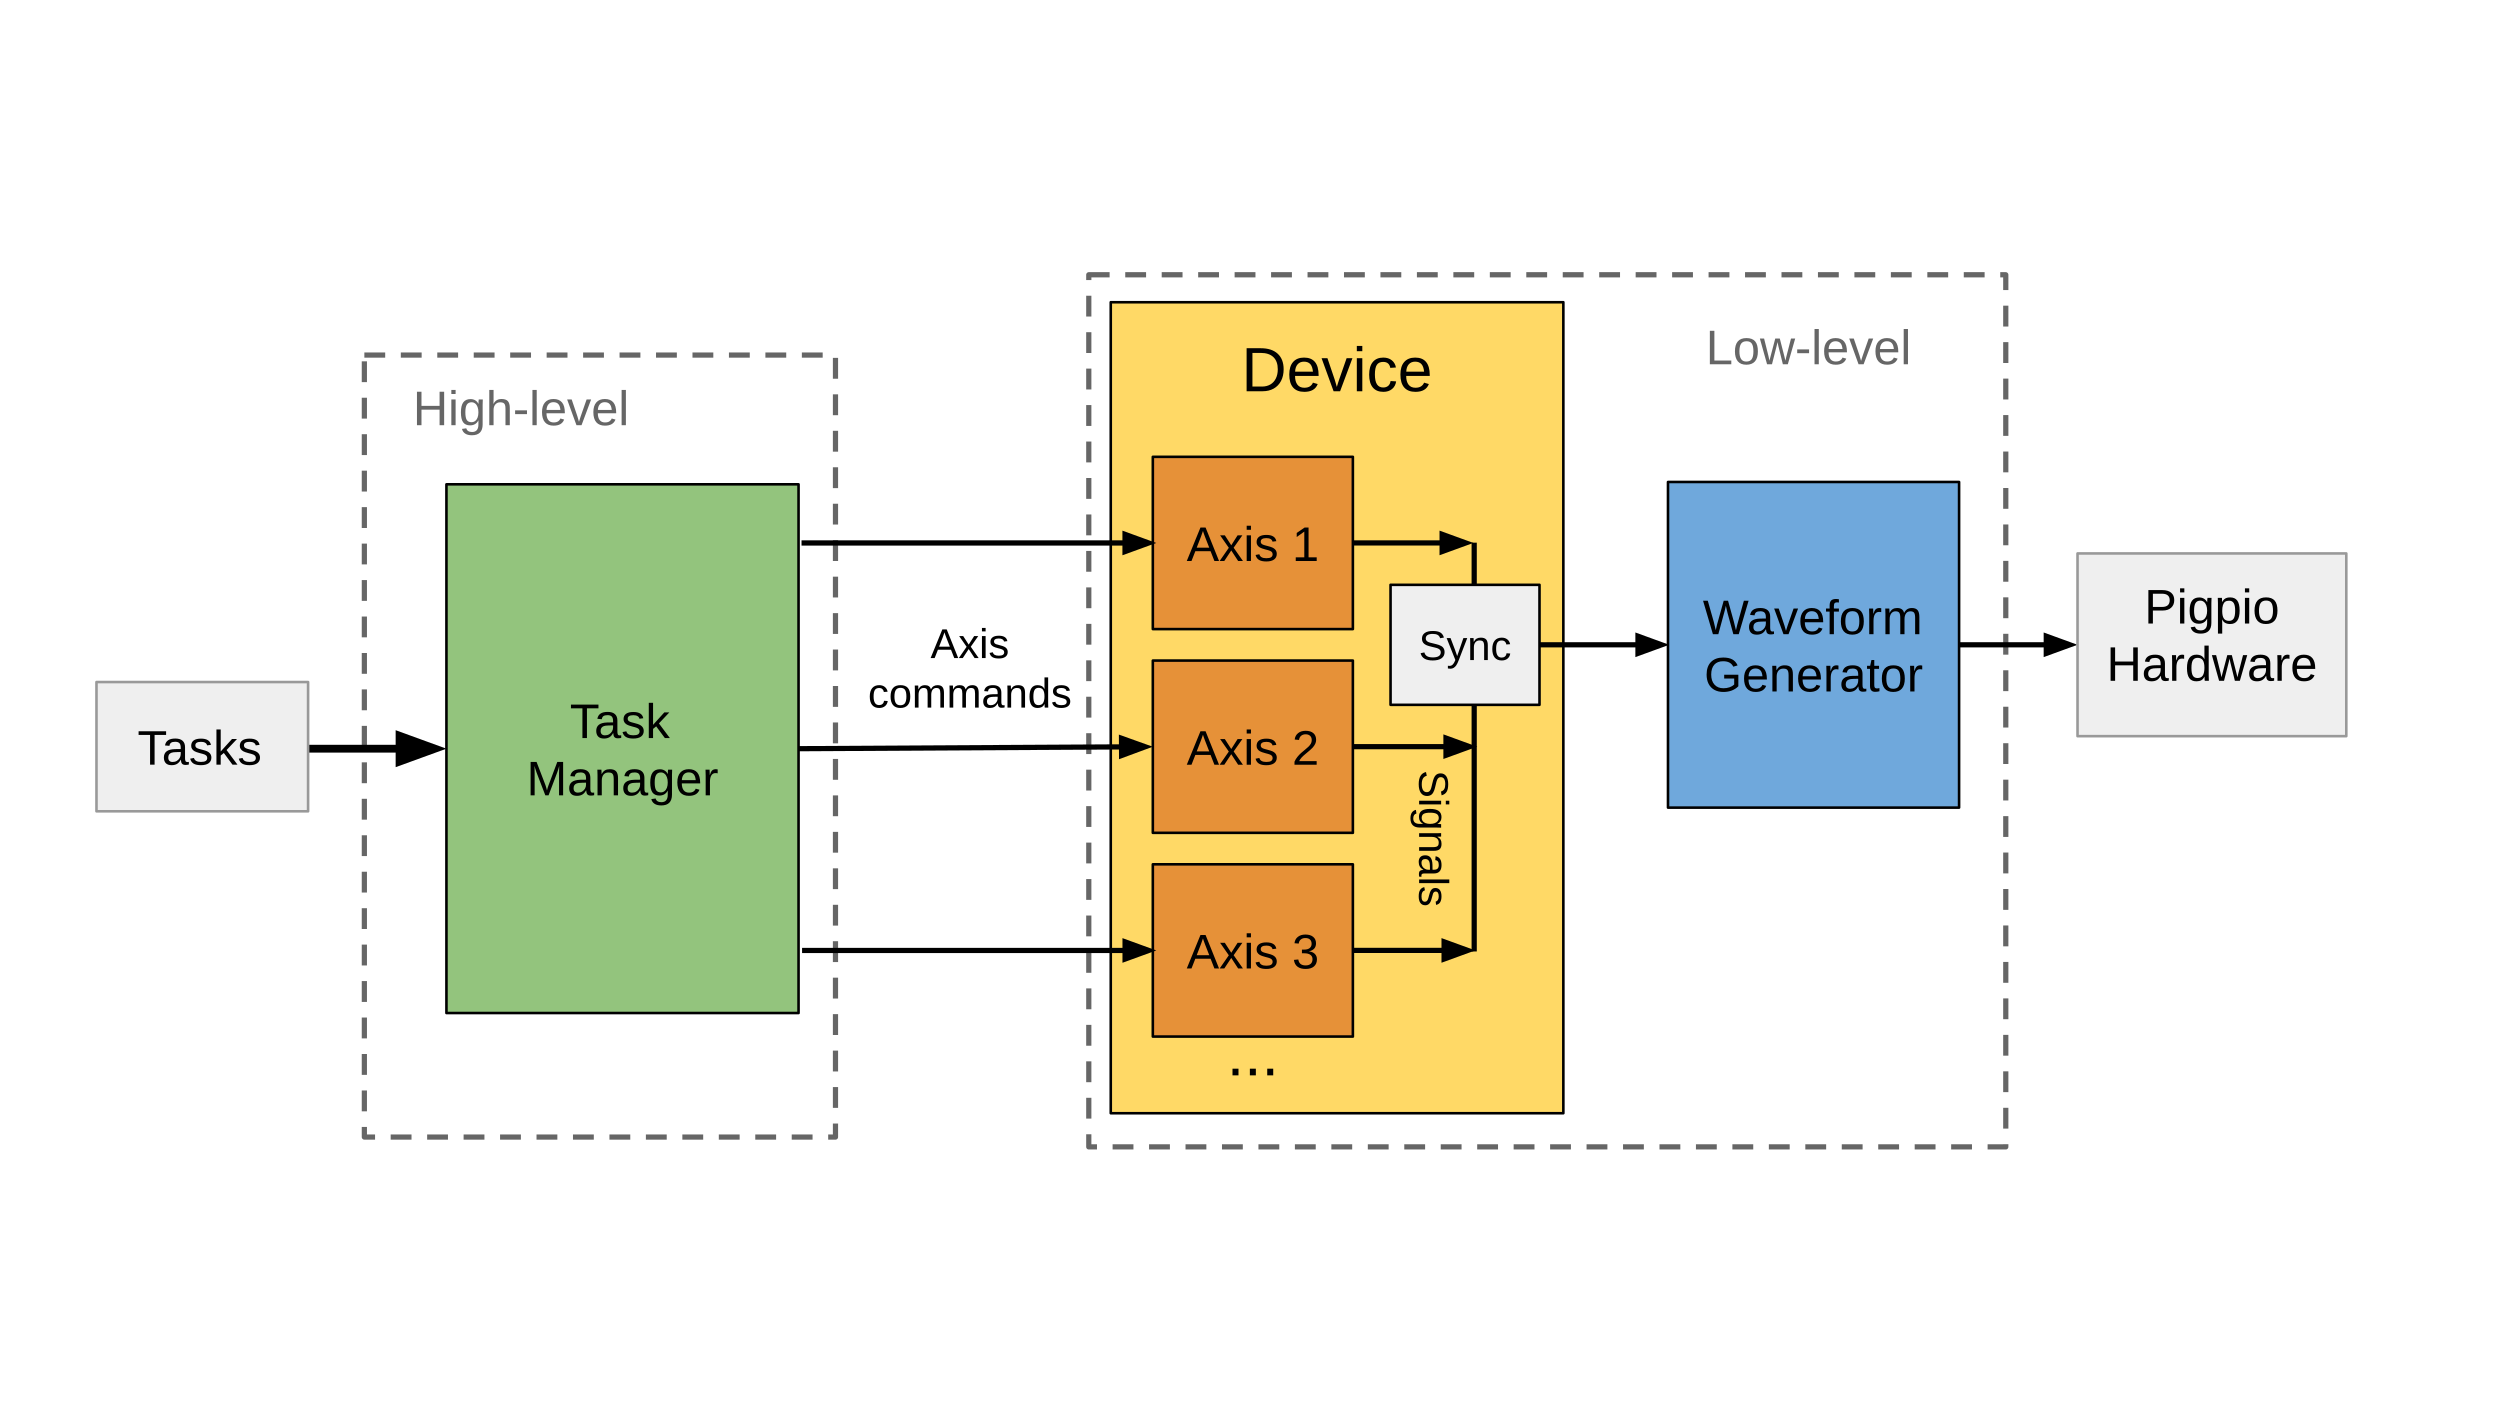
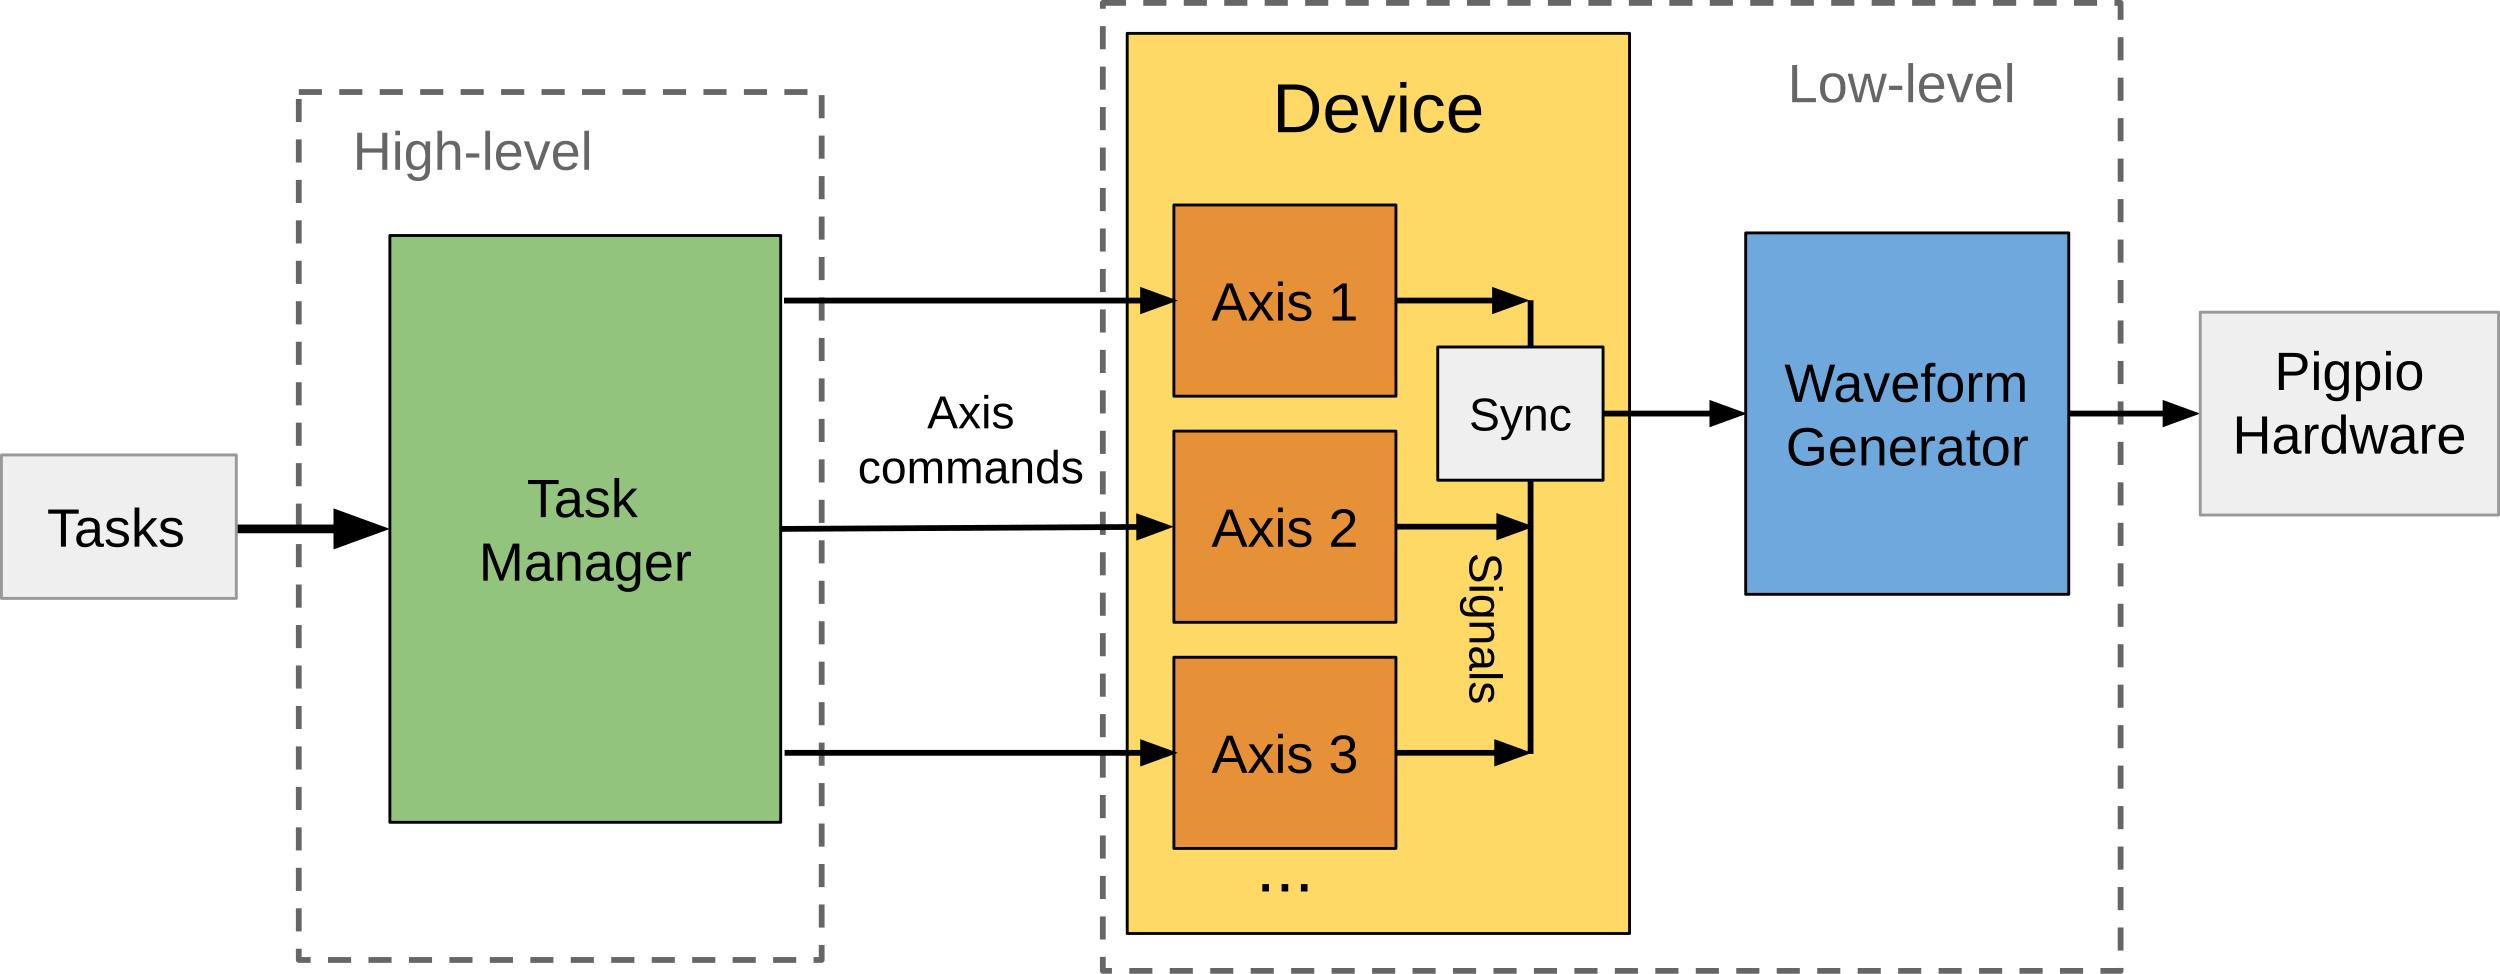
- <svg xmlns="http://www.w3.org/2000/svg" version="1.1" id="svg2" xml:space="preserve" width="960" height="540" viewBox="0 0 960 540">
+ <svg xmlns="http://www.w3.org/2000/svg" version="1.1" id="svg2" xml:space="preserve" width="864.934" height="336.897" viewBox="0 0 864.934 336.897">
  <defs id="defs6">
    <clipPath clipPathUnits="userSpaceOnUse" id="clipPath20">
      <path d="M 0,0 H 365760 V 205740 H 0 Z" id="path18" />
    </clipPath>
  </defs>
-   <g id="g10" transform="matrix(1.333333,0,0,-1.333333,0,540)">
+   <g id="g10" transform="matrix(1.333333,0,0,-1.333333,-36.54719,435.4907)">
    <g transform="matrix(0.0019685,0,0,-0.0019685,-4.570844,417.8128)" id="g28">
      <g id="g30">
        <g id="g32">
          <path d="m 55629,58457 h 68928 V 172865 H 55629 Z" style="fill:#000000;fill-opacity:0;fill-rule:evenodd;stroke:none" id="path34" />
        </g>
      </g>
      <path d="m 55629,58457 h 68928 V 172865 H 55629 Z" style="fill:none;stroke:#666666;stroke-width:762;stroke-linecap:butt;stroke-linejoin:round;stroke-miterlimit:8;stroke-dasharray:3048, 2286;stroke-dashoffset:0;stroke-opacity:1" id="path36" />
    </g>
    <g transform="matrix(0.0019685,0,0,-0.0019685,-4.570844,417.8128)" id="g38">
      <g id="g40">
        <g id="g42">
          <path d="M 161616,46708 H 295776 V 174304 H 161616 Z" style="fill:#000000;fill-opacity:0;fill-rule:evenodd;stroke:none" id="path44" />
        </g>
      </g>
      <path d="M 161616,46708 H 295776 V 174304 H 161616 Z" style="fill:none;stroke:#666666;stroke-width:762;stroke-linecap:butt;stroke-linejoin:round;stroke-miterlimit:8;stroke-dasharray:3048, 2286;stroke-dashoffset:0;stroke-opacity:1" id="path46" />
    </g>
    <g transform="matrix(0.0019685,0,0,-0.0019685,-4.570844,417.8128)" id="g88">
      <g id="g90">
        <path d="m 246356.42,77026.63 h 42588.02 v 47640 h -42588.02 z" style="fill:#6fa8dc;fill-opacity:1;fill-rule:evenodd;stroke:none" id="path92" />
      </g>
      <path d="m 246356.42,77026.63 h 42588.02 v 47640 h -42588.02 z" style="fill:none;stroke:#000000;stroke-width:381;stroke-linecap:butt;stroke-linejoin:round;stroke-miterlimit:8;stroke-dasharray:none;stroke-opacity:1" id="path94" />
    </g>
    <g id="g96" transform="matrix(0.7499985,0,0,-0.7499985,-4.570844,417.8128)">
      <g id="g98" transform="translate(646.6048,202.1696)">
        <g id="g100">
          <text transform="translate(13.3894,58.43968)" style="font-variant:normal;font-weight:normal;font-size:18.667px;font-family:Arial;-inkscape-font-specification:ArialMT;writing-mode:lr-tb;fill:#000000;fill-opacity:1;fill-rule:nonzero;stroke:none" id="text104">
            <tspan x="0 17.603 27.981 37.315 47.693 52.864 63.243 69.459" y="0" id="tspan102">Waveform</tspan>
          </text>
          <text transform="translate(13.89043,80.43968)" style="font-variant:normal;font-weight:normal;font-size:18.667px;font-family:Arial;-inkscape-font-specification:ArialMT;writing-mode:lr-tb;fill:#000000;fill-opacity:1;fill-rule:nonzero;stroke:none" id="text108">
            <tspan x="0 14.504 24.883 35.261 45.64 51.856 62.235 67.405 77.784" y="0" id="tspan106">Generator</tspan>
          </text>
        </g>
      </g>
    </g>
    <g transform="matrix(0.0019685,0,0,-0.0019685,-4.570844,417.8128)" id="g112">
      <g id="g114">
        <path d="m 164830.55,50723 h 66216 v 118656 h -66216 z" style="fill:#ffd966;fill-opacity:1;fill-rule:evenodd;stroke:none" id="path116" />
      </g>
      <path d="m 164830.55,50723 h 66216 v 118656 h -66216 z" style="fill:none;stroke:#000000;stroke-width:381;stroke-linecap:butt;stroke-linejoin:round;stroke-miterlimit:8;stroke-dasharray:none;stroke-opacity:1" id="path118" />
    </g>
    <g transform="matrix(0.0019685,0,0,-0.0019685,-4.570844,417.8128)" id="g120">
      <g id="g122">
        <path d="m 170985.11,73346.59 h 29268 v 25200 h -29268 z" style="fill:#e69138;fill-opacity:1;fill-rule:evenodd;stroke:none" id="path124" />
      </g>
      <path d="m 170985.11,73346.59 h 29268 v 25200 h -29268 z" style="fill:none;stroke:#000000;stroke-width:381;stroke-linecap:butt;stroke-linejoin:round;stroke-miterlimit:8;stroke-dasharray:none;stroke-opacity:1" id="path126" />
    </g>
    <g id="g128" transform="matrix(0.7499985,0,0,-0.7499985,-4.570844,417.8128)">
      <g id="g130" transform="translate(448.7798,192.5107)">
        <g id="g132">
          <text transform="translate(13.00762,39.99086)" style="font-variant:normal;font-weight:normal;font-size:18.667px;font-family:Arial;-inkscape-font-specification:ArialMT;writing-mode:lr-tb;fill:#000000;fill-opacity:1;fill-rule:nonzero;stroke:none" id="text136">
            <tspan x="0 12.432 21.765 25.909 35.243 40.413" y="0" id="tspan134">Axis 1</tspan>
          </text>
        </g>
      </g>
    </g>
    <g transform="matrix(0.0019685,0,0,-0.0019685,-4.570844,417.8128)" id="g140">
      <g id="g142">
        <g id="g144">
          <path d="m 172569.8,151631 h 26100 v 22668 h -26100 z" style="fill:#000000;fill-opacity:0;fill-rule:evenodd;stroke:none" id="path146" />
        </g>
      </g>
    </g>
    <g id="g148" transform="matrix(0.7499985,0,0,-0.7499985,-4.570844,417.8128)">
      <g id="g150" transform="translate(452.9391,397.9816)">
        <g id="g152">
          <text transform="translate(24.25002,32.04)" style="font-variant:normal;font-weight:normal;font-size:24px;font-family:Arial;-inkscape-font-specification:ArialMT;writing-mode:lr-tb;fill:#000000;fill-opacity:1;fill-rule:nonzero;stroke:none" id="text156">
            <tspan x="0 6.648 13.296" y="0" id="tspan154">...</tspan>
          </text>
        </g>
      </g>
    </g>
    <g transform="matrix(0.0019685,0,0,-0.0019685,-4.570844,417.8128)" id="g160">
      <g id="g162">
        <g id="g164">
          <path d="m 176637.5,51541.996 h 42588 V 70262 h -42588 z" style="fill:#000000;fill-opacity:0;fill-rule:evenodd;stroke:none" id="path166" />
        </g>
      </g>
    </g>
    <g id="g168" transform="matrix(0.7499985,0,0,-0.7499985,-4.570844,417.8128)">
      <g id="g170" transform="translate(463.6155,135.2808)">
        <g id="g172">
          <text transform="translate(19.21007,32.04)" style="font-variant:normal;font-weight:normal;font-size:24px;font-family:Arial;-inkscape-font-specification:ArialMT;writing-mode:lr-tb;fill:#000000;fill-opacity:1;fill-rule:nonzero;stroke:none" id="text176">
            <tspan x="0 17.328 30.672 42.672 48 60" y="0" id="tspan174">Device</tspan>
          </text>
        </g>
      </g>
    </g>
    <g transform="matrix(0.0019685,0,0,-0.0019685,-4.570844,417.8128)" id="g180">
      <g id="g182">
        <path d="m 170985.11,103155.57 h 29268 v 25200 h -29268 z" style="fill:#e69138;fill-opacity:1;fill-rule:evenodd;stroke:none" id="path184" />
      </g>
      <path d="m 170985.11,103155.57 h 29268 v 25200 h -29268 z" style="fill:none;stroke:#000000;stroke-width:381;stroke-linecap:butt;stroke-linejoin:round;stroke-miterlimit:8;stroke-dasharray:none;stroke-opacity:1" id="path186" />
    </g>
    <g id="g188" transform="matrix(0.7499985,0,0,-0.7499985,-4.570844,417.8128)">
      <g id="g190" transform="translate(448.7798,270.7495)">
        <g id="g192">
          <text transform="translate(13.00762,39.99086)" style="font-variant:normal;font-weight:normal;font-size:18.667px;font-family:Arial;-inkscape-font-specification:ArialMT;writing-mode:lr-tb;fill:#000000;fill-opacity:1;fill-rule:nonzero;stroke:none" id="text196">
            <tspan x="0 12.432 21.765 25.909 35.243 40.413" y="0" id="tspan194">Axis 2</tspan>
          </text>
        </g>
      </g>
    </g>
    <g transform="matrix(0.0019685,0,0,-0.0019685,-4.570844,417.8128)" id="g200">
      <g id="g202">
        <path d="m 170985.11,132964.06 h 29268 v 25200 h -29268 z" style="fill:#e69138;fill-opacity:1;fill-rule:evenodd;stroke:none" id="path204" />
      </g>
      <path d="m 170985.11,132964.06 h 29268 v 25200 h -29268 z" style="fill:none;stroke:#000000;stroke-width:381;stroke-linecap:butt;stroke-linejoin:round;stroke-miterlimit:8;stroke-dasharray:none;stroke-opacity:1" id="path206" />
    </g>
    <g id="g208" transform="matrix(0.7499985,0,0,-0.7499985,-4.570844,417.8128)">
      <g id="g210" transform="translate(448.7798,348.987)">
        <g id="g212">
          <text transform="translate(13.00762,39.99086)" style="font-variant:normal;font-weight:normal;font-size:18.667px;font-family:Arial;-inkscape-font-specification:ArialMT;writing-mode:lr-tb;fill:#000000;fill-opacity:1;fill-rule:nonzero;stroke:none" id="text216">
            <tspan x="0 12.432 21.765 25.909 35.243 40.413" y="0" id="tspan214">Axis 3</tspan>
          </text>
        </g>
      </g>
    </g>
    <g transform="matrix(0.0019685,0,0,-0.0019685,-4.570844,417.8128)" id="g220">
      <g id="g222">
        <g id="g224">
          <path d="m 119590,85947 h 51900" style="fill:#000000;fill-opacity:0;fill-rule:evenodd;stroke:none" id="path226" />
        </g>
      </g>
      <path d="m 119590,85947 h 47328" style="fill:none;stroke:#000000;stroke-width:762;stroke-linecap:butt;stroke-linejoin:round;stroke-miterlimit:8;stroke-dasharray:none;stroke-opacity:1" id="path228" />
      <path d="M 166918,87205.62 170376.03,85947 166918,84688.38 Z" style="fill:#000000;fill-opacity:1;fill-rule:evenodd;stroke:#000000;stroke-width:762;stroke-linecap:butt;stroke-linejoin:miter;stroke-miterlimit:10;stroke-dasharray:none;stroke-opacity:1" id="path230" />
    </g>
    <g transform="matrix(0.0019685,0,0,-0.0019685,-4.570844,417.8128)" id="g232">
      <g id="g234">
        <g id="g236">
          <path d="m 119153.26,116045.02 51827.99,-288" style="fill:#000000;fill-opacity:0;fill-rule:evenodd;stroke:none" id="path238" />
        </g>
      </g>
      <path d="m 119153.26,116045.02 47256.07,-262.59" style="fill:none;stroke:#000000;stroke-width:762;stroke-linecap:butt;stroke-linejoin:round;stroke-miterlimit:8;stroke-dasharray:none;stroke-opacity:1" id="path240" />
      <path d="m 166416.31,117041.03 3450.99,-1277.82 -3464.97,-1239.38 z" style="fill:#000000;fill-opacity:1;fill-rule:evenodd;stroke:#000000;stroke-width:762;stroke-linecap:butt;stroke-linejoin:miter;stroke-miterlimit:10;stroke-dasharray:none;stroke-opacity:1" id="path242" />
    </g>
    <g transform="matrix(0.0019685,0,0,-0.0019685,-4.570844,417.8128)" id="g244">
      <g id="g246">
        <g id="g248">
          <path d="m 119668.89,145564 h 51828" style="fill:#000000;fill-opacity:0;fill-rule:evenodd;stroke:none" id="path250" />
        </g>
      </g>
      <path d="m 119668.89,145564 h 47256" style="fill:none;stroke:#000000;stroke-width:762;stroke-linecap:butt;stroke-linejoin:round;stroke-miterlimit:8;stroke-dasharray:none;stroke-opacity:1" id="path252" />
      <path d="m 166924.89,146822.62 3458.03,-1258.62 -3458.03,-1258.62 z" style="fill:#000000;fill-opacity:1;fill-rule:evenodd;stroke:#000000;stroke-width:762;stroke-linecap:butt;stroke-linejoin:miter;stroke-miterlimit:10;stroke-dasharray:none;stroke-opacity:1" id="path254" />
    </g>
    <g transform="matrix(0.0019685,0,0,-0.0019685,-4.570844,417.8128)" id="g256">
      <g id="g258">
        <g id="g260">
          <path d="m 124557,93510 h 39324 v 18720 h -39324 z" style="fill:#000000;fill-opacity:0;fill-rule:evenodd;stroke:none" id="path262" />
        </g>
      </g>
    </g>
    <g id="g264" transform="matrix(0.7499985,0,0,-0.7499985,-4.570844,417.8128)">
      <g id="g266" transform="translate(326.9213,245.4331)">
        <g id="g268">
          <text transform="translate(36.49302,24.36)" style="font-variant:normal;font-weight:normal;font-size:16px;font-family:Arial;-inkscape-font-specification:ArialMT;writing-mode:lr-tb;fill:#000000;fill-opacity:1;fill-rule:nonzero;stroke:none" id="text272">
            <tspan x="0 10.656 18.656 22.208 30.208" y="0" id="tspan270">Axis</tspan>
          </text>
          <text transform="translate(12.4813,43.36)" style="font-variant:normal;font-weight:normal;font-size:16px;font-family:Arial;-inkscape-font-specification:ArialMT;writing-mode:lr-tb;fill:#000000;fill-opacity:1;fill-rule:nonzero;stroke:none" id="text276">
            <tspan x="0 8 16.896 30.224 43.552 52.448 61.344 70.24" y="0" id="tspan274">commands</tspan>
          </text>
        </g>
      </g>
    </g>
    <g transform="matrix(0.0019685,0,0,-0.0019685,-4.570844,417.8128)" id="g280">
      <g id="g282">
        <g id="g284">
          <path d="m 200255.42,85942.305 h 17628" style="fill:#000000;fill-opacity:0;fill-rule:evenodd;stroke:none" id="path286" />
        </g>
      </g>
      <path d="m 200255.42,85942.305 h 13056" style="fill:none;stroke:#000000;stroke-width:762;stroke-linecap:butt;stroke-linejoin:round;stroke-miterlimit:8;stroke-dasharray:none;stroke-opacity:1" id="path288" />
      <path d="m 213311.42,87200.92 3458.03,-1258.615 -3458.03,-1258.615 z" style="fill:#000000;fill-opacity:1;fill-rule:evenodd;stroke:#000000;stroke-width:762;stroke-linecap:butt;stroke-linejoin:miter;stroke-miterlimit:10;stroke-dasharray:none;stroke-opacity:1" id="path290" />
    </g>
    <g transform="matrix(0.0019685,0,0,-0.0019685,-4.570844,417.8128)" id="g292">
      <g id="g294">
        <g id="g296">
          <path d="m 200255.42,115751.04 h 18192" style="fill:#000000;fill-opacity:0;fill-rule:evenodd;stroke:none" id="path298" />
        </g>
      </g>
      <path d="m 200255.42,115751.04 h 13620" style="fill:none;stroke:#000000;stroke-width:762;stroke-linecap:butt;stroke-linejoin:round;stroke-miterlimit:8;stroke-dasharray:none;stroke-opacity:1" id="path300" />
      <path d="m 213875.42,117009.66 3458.03,-1258.62 -3458.03,-1258.62 z" style="fill:#000000;fill-opacity:1;fill-rule:evenodd;stroke:#000000;stroke-width:762;stroke-linecap:butt;stroke-linejoin:miter;stroke-miterlimit:10;stroke-dasharray:none;stroke-opacity:1" id="path302" />
    </g>
    <g transform="matrix(0.0019685,0,0,-0.0019685,-4.570844,417.8128)" id="g304">
      <g id="g306">
        <g id="g308">
          <path d="m 200255.42,145559.28 h 17916" style="fill:#000000;fill-opacity:0;fill-rule:evenodd;stroke:none" id="path310" />
        </g>
      </g>
      <path d="m 200255.42,145559.28 h 13344" style="fill:none;stroke:#000000;stroke-width:762;stroke-linecap:butt;stroke-linejoin:round;stroke-miterlimit:8;stroke-dasharray:none;stroke-opacity:1" id="path312" />
      <path d="m 213599.42,146817.9 3458.03,-1258.62 -3458.03,-1258.62 z" style="fill:#000000;fill-opacity:1;fill-rule:evenodd;stroke:#000000;stroke-width:762;stroke-linecap:butt;stroke-linejoin:miter;stroke-miterlimit:10;stroke-dasharray:none;stroke-opacity:1" id="path314" />
    </g>
    <g transform="matrix(0.0019685,0,0,-0.0019685,-4.570844,417.8128)" id="g316">
      <g id="g318">
        <g id="g320">
          <path d="m 218002.47,145710.7 v -59808" style="fill:#000000;fill-opacity:0;fill-rule:evenodd;stroke:none" id="path322" />
        </g>
      </g>
      <path d="m 218002.47,145710.7 v -59808" style="fill:none;stroke:#000000;stroke-width:762;stroke-linecap:butt;stroke-linejoin:round;stroke-miterlimit:8;stroke-dasharray:none;stroke-opacity:1" id="path324" />
    </g>
    <g transform="matrix(0.0019685,0,0,-0.0019685,-4.570844,417.8128)" id="g326">
      <g id="g328">
        <g id="g330">
          <path d="m 218120.5,100845 h 28416" style="fill:#000000;fill-opacity:0;fill-rule:evenodd;stroke:none" id="path332" />
        </g>
      </g>
      <path d="m 218120.5,100845 h 23844" style="fill:none;stroke:#000000;stroke-width:762;stroke-linecap:butt;stroke-linejoin:round;stroke-miterlimit:8;stroke-dasharray:none;stroke-opacity:1" id="path334" />
      <path d="M 241964.5,102103.62 245422.53,100845 241964.5,99586.38 Z" style="fill:#000000;fill-opacity:1;fill-rule:evenodd;stroke:#000000;stroke-width:762;stroke-linecap:butt;stroke-linejoin:miter;stroke-miterlimit:10;stroke-dasharray:none;stroke-opacity:1" id="path336" />
    </g>
    <g transform="matrix(0.0019685,0,0,-0.0019685,-4.570844,417.8128)" id="g338">
      <g id="g340">
        <g id="g342">
          <path d="m 219225.5,115751.02 v 29820 h -15588 v -29820 z" style="fill:#000000;fill-opacity:0;fill-rule:evenodd;stroke:none" id="path344" />
        </g>
      </g>
    </g>
    <g id="g346" transform="matrix(0.7499985,0,0,-0.7499985,-4.570844,417.8128)">
      <g id="g348" transform="rotate(90,135.7933,439.6017)">
        <g id="g350">
          <text transform="translate(9,24.36)" style="font-variant:normal;font-weight:normal;font-size:16px;font-family:Arial;-inkscape-font-specification:ArialMT;writing-mode:lr-tb;fill:#000000;fill-opacity:1;fill-rule:nonzero;stroke:none" id="text354">
            <tspan x="0 10.656 14.208 23.104 32 40.896 44.448" y="0" id="tspan352">Signals</tspan>
          </text>
        </g>
      </g>
    </g>
    <g transform="matrix(0.0019685,0,0,-0.0019685,-4.570844,417.8128)" id="g358">
      <g id="g360">
        <path d="m 205765.5,92068.5 h 21792 v 17556 h -21792 z" style="fill:#efefef;fill-opacity:1;fill-rule:evenodd;stroke:none" id="path362" />
      </g>
      <path d="m 205765.5,92068.5 h 21792 v 17556 h -21792 z" style="fill:none;stroke:#000000;stroke-width:381;stroke-linecap:butt;stroke-linejoin:round;stroke-miterlimit:8;stroke-dasharray:none;stroke-opacity:1" id="path364" />
    </g>
    <g id="g366" transform="matrix(0.7499985,0,0,-0.7499985,-4.570844,417.8128)">
      <g id="g368" transform="translate(540.067,241.6496)">
        <g id="g370">
          <text transform="translate(10.81327,28.89937)" style="font-variant:normal;font-weight:normal;font-size:16px;font-family:Arial;-inkscape-font-specification:ArialMT;writing-mode:lr-tb;fill:#000000;fill-opacity:1;fill-rule:nonzero;stroke:none" id="text374">
            <tspan x="0 10.656 18.656 27.552" y="0" id="tspan372">Sync</tspan>
          </text>
        </g>
      </g>
    </g>
    <g transform="matrix(0.0019685,0,0,-0.0019685,-4.570844,417.8128)" id="g378">
      <g id="g380">
        <g id="g382">
          <path d="m 288944.22,100844.73 h 17328" style="fill:#000000;fill-opacity:0;fill-rule:evenodd;stroke:none" id="path384" />
        </g>
      </g>
      <path d="m 288944.22,100844.73 h 12756" style="fill:none;stroke:#000000;stroke-width:762;stroke-linecap:butt;stroke-linejoin:round;stroke-miterlimit:8;stroke-dasharray:none;stroke-opacity:1" id="path386" />
      <path d="m 301700.22,102103.35 3458.03,-1258.62 -3458.03,-1258.61 z" style="fill:#000000;fill-opacity:1;fill-rule:evenodd;stroke:#000000;stroke-width:762;stroke-linecap:butt;stroke-linejoin:miter;stroke-miterlimit:10;stroke-dasharray:none;stroke-opacity:1" id="path388" />
    </g>
    <g transform="matrix(0.0019685,0,0,-0.0019685,-4.570844,417.8128)" id="g390">
      <g id="g392">
        <path d="m 306272.44,87479 h 39324 v 26736 h -39324 z" style="fill:#efefef;fill-opacity:1;fill-rule:evenodd;stroke:none" id="path394" />
      </g>
      <path d="m 306272.44,87479 h 39324 v 26736 h -39324 z" style="fill:none;stroke:#999999;stroke-width:381;stroke-linecap:butt;stroke-linejoin:round;stroke-miterlimit:8;stroke-dasharray:none;stroke-opacity:1" id="path396" />
    </g>
    <g id="g398" transform="matrix(0.7499985,0,0,-0.7499985,-4.570844,417.8128)">
      <g id="g400" transform="translate(803.8647,229.6037)">
        <g id="g402">
          <text transform="translate(25.67612,26.92)" style="font-variant:normal;font-weight:normal;font-size:18.667px;font-family:Arial;-inkscape-font-specification:ArialMT;writing-mode:lr-tb;fill:#000000;fill-opacity:1;fill-rule:nonzero;stroke:none" id="text406">
            <tspan x="0 12.432 16.576 26.955 37.333 41.477" y="0" id="tspan404">Pigpio</tspan>
          </text>
          <text transform="translate(11.16924,48.92)" style="font-variant:normal;font-weight:normal;font-size:18.667px;font-family:Arial;-inkscape-font-specification:ArialMT;writing-mode:lr-tb;fill:#000000;fill-opacity:1;fill-rule:nonzero;stroke:none" id="text410">
            <tspan x="0 13.477 23.856 30.072 40.451 53.928 64.307 70.523" y="0" id="tspan408">Hardware</tspan>
          </text>
        </g>
      </g>
    </g>
    <g transform="matrix(0.0019685,0,0,-0.0019685,-4.570844,417.8128)" id="g414">
      <g id="g416">
        <path d="m 67637.26,77369.02 h 51516 v 77352.01 h -51516 z" style="fill:#93c47d;fill-opacity:1;fill-rule:evenodd;stroke:none" id="path418" />
      </g>
      <path d="m 67637.26,77369.02 h 51516 v 77352.01 h -51516 z" style="fill:none;stroke:#000000;stroke-width:381;stroke-linecap:butt;stroke-linejoin:round;stroke-miterlimit:8;stroke-dasharray:none;stroke-opacity:1" id="path420" />
    </g>
    <g id="g422" transform="matrix(0.7499985,0,0,-0.7499985,-4.570844,417.8128)">
      <g id="g424" transform="translate(177.5256,203.0683)">
        <g id="g426">
          <text transform="translate(47.39233,97.43181)" style="font-variant:normal;font-weight:normal;font-size:18.667px;font-family:Arial;-inkscape-font-specification:ArialMT;writing-mode:lr-tb;fill:#000000;fill-opacity:1;fill-rule:nonzero;stroke:none" id="text430">
            <tspan x="0 11.387 21.765 31.099" y="0" id="tspan428">Task</tspan>
          </text>
          <text transform="translate(30.79027,119.4318)" style="font-variant:normal;font-weight:normal;font-size:18.667px;font-family:Arial;-inkscape-font-specification:ArialMT;writing-mode:lr-tb;fill:#000000;fill-opacity:1;fill-rule:nonzero;stroke:none" id="text434">
            <tspan x="0 15.549 25.928 36.307 46.685 57.064 67.443" y="0" id="tspan432">Manager</tspan>
          </text>
        </g>
      </g>
    </g>
    <g transform="matrix(0.0019685,0,0,-0.0019685,-4.570844,417.8128)" id="g438">
      <g id="g440">
        <g id="g442">
          <path d="M 45965.254,116045.02 H 67637.26" style="fill:#000000;fill-opacity:0;fill-rule:evenodd;stroke:none" id="path444" />
        </g>
      </g>
      <path d="M 45965.254,116045.02 H 60779.258" style="fill:none;stroke:#000000;stroke-width:1143;stroke-linecap:butt;stroke-linejoin:round;stroke-miterlimit:8;stroke-dasharray:none;stroke-opacity:1" id="path446" />
      <path d="m 60779.258,117932.95 5187.047,-1887.93 -5187.047,-1887.93 z" style="fill:#000000;fill-opacity:1;fill-rule:evenodd;stroke:#000000;stroke-width:1143;stroke-linecap:butt;stroke-linejoin:miter;stroke-miterlimit:10;stroke-dasharray:none;stroke-opacity:1" id="path448" />
    </g>
    <g transform="matrix(0.0019685,0,0,-0.0019685,-4.570844,417.8128)" id="g450">
      <g id="g452">
        <path d="m 16437,106295 h 30960 v 18912 H 16437 Z" style="fill:#efefef;fill-opacity:1;fill-rule:evenodd;stroke:none" id="path454" />
      </g>
      <path d="m 16437,106295 h 30960 v 18912 H 16437 Z" style="fill:none;stroke:#999999;stroke-width:381;stroke-linecap:butt;stroke-linejoin:round;stroke-miterlimit:8;stroke-dasharray:none;stroke-opacity:1" id="path456" />
    </g>
    <g id="g458" transform="matrix(0.7499985,0,0,-0.7499985,-4.570844,417.8128)">
      <g id="g460" transform="translate(43.14173,278.9895)">
        <g id="g462">
          <text transform="translate(15.75188,31.73889)" style="font-variant:normal;font-weight:normal;font-size:18.667px;font-family:Arial;-inkscape-font-specification:ArialMT;writing-mode:lr-tb;fill:#000000;fill-opacity:1;fill-rule:nonzero;stroke:none" id="text466">
            <tspan x="0 11.387 21.765 31.099 40.432" y="0" id="tspan464">Tasks</tspan>
          </text>
        </g>
      </g>
    </g>
    <g transform="matrix(0.0019685,0,0,-0.0019685,-4.570844,417.8128)" id="g470">
      <g id="g472">
        <g id="g474">
          <path d="m 59313,58456.5 h 44472 v 18912 H 59313 Z" style="fill:#000000;fill-opacity:0;fill-rule:evenodd;stroke:none" id="path476" />
        </g>
      </g>
    </g>
    <g id="g478" transform="matrix(0.7499985,0,0,-0.7499985,-4.570844,417.8128)">
      <g id="g480" transform="translate(155.6772,153.4291)">
        <g id="g482">
          <text transform="translate(9,26.92)" style="font-variant:normal;font-weight:normal;font-size:18.667px;font-family:Arial;-inkscape-font-specification:ArialMT;writing-mode:lr-tb;fill:#666666;fill-opacity:1;fill-rule:nonzero;stroke:none" id="text486">
            <tspan x="0 13.477 17.621 28 38.379 44.595 48.739 59.117 68.451 78.829" y="0" id="tspan484">High-level</tspan>
          </text>
        </g>
      </g>
    </g>
    <g transform="matrix(0.0019685,0,0,-0.0019685,-4.570844,417.8128)" id="g490">
      <g id="g492">
        <g id="g494">
          <path d="m 248469,49542 h 44472 v 18912 h -44472 z" style="fill:#000000;fill-opacity:0;fill-rule:evenodd;stroke:none" id="path496" />
        </g>
      </g>
    </g>
    <g id="g498" transform="matrix(0.7499985,0,0,-0.7499985,-4.570844,417.8128)">
      <g id="g500" transform="translate(652.1496,130.0315)">
        <g id="g502">
          <text transform="translate(9,26.92)" style="font-variant:normal;font-weight:normal;font-size:18.667px;font-family:Arial;-inkscape-font-specification:ArialMT;writing-mode:lr-tb;fill:#666666;fill-opacity:1;fill-rule:nonzero;stroke:none" id="text506">
            <tspan x="0 10.379 20.757 34.235 40.451 44.595 54.973 64.307 74.685" y="0" id="tspan504">Low-level</tspan>
          </text>
        </g>
      </g>
    </g>
  </g>
</svg>
